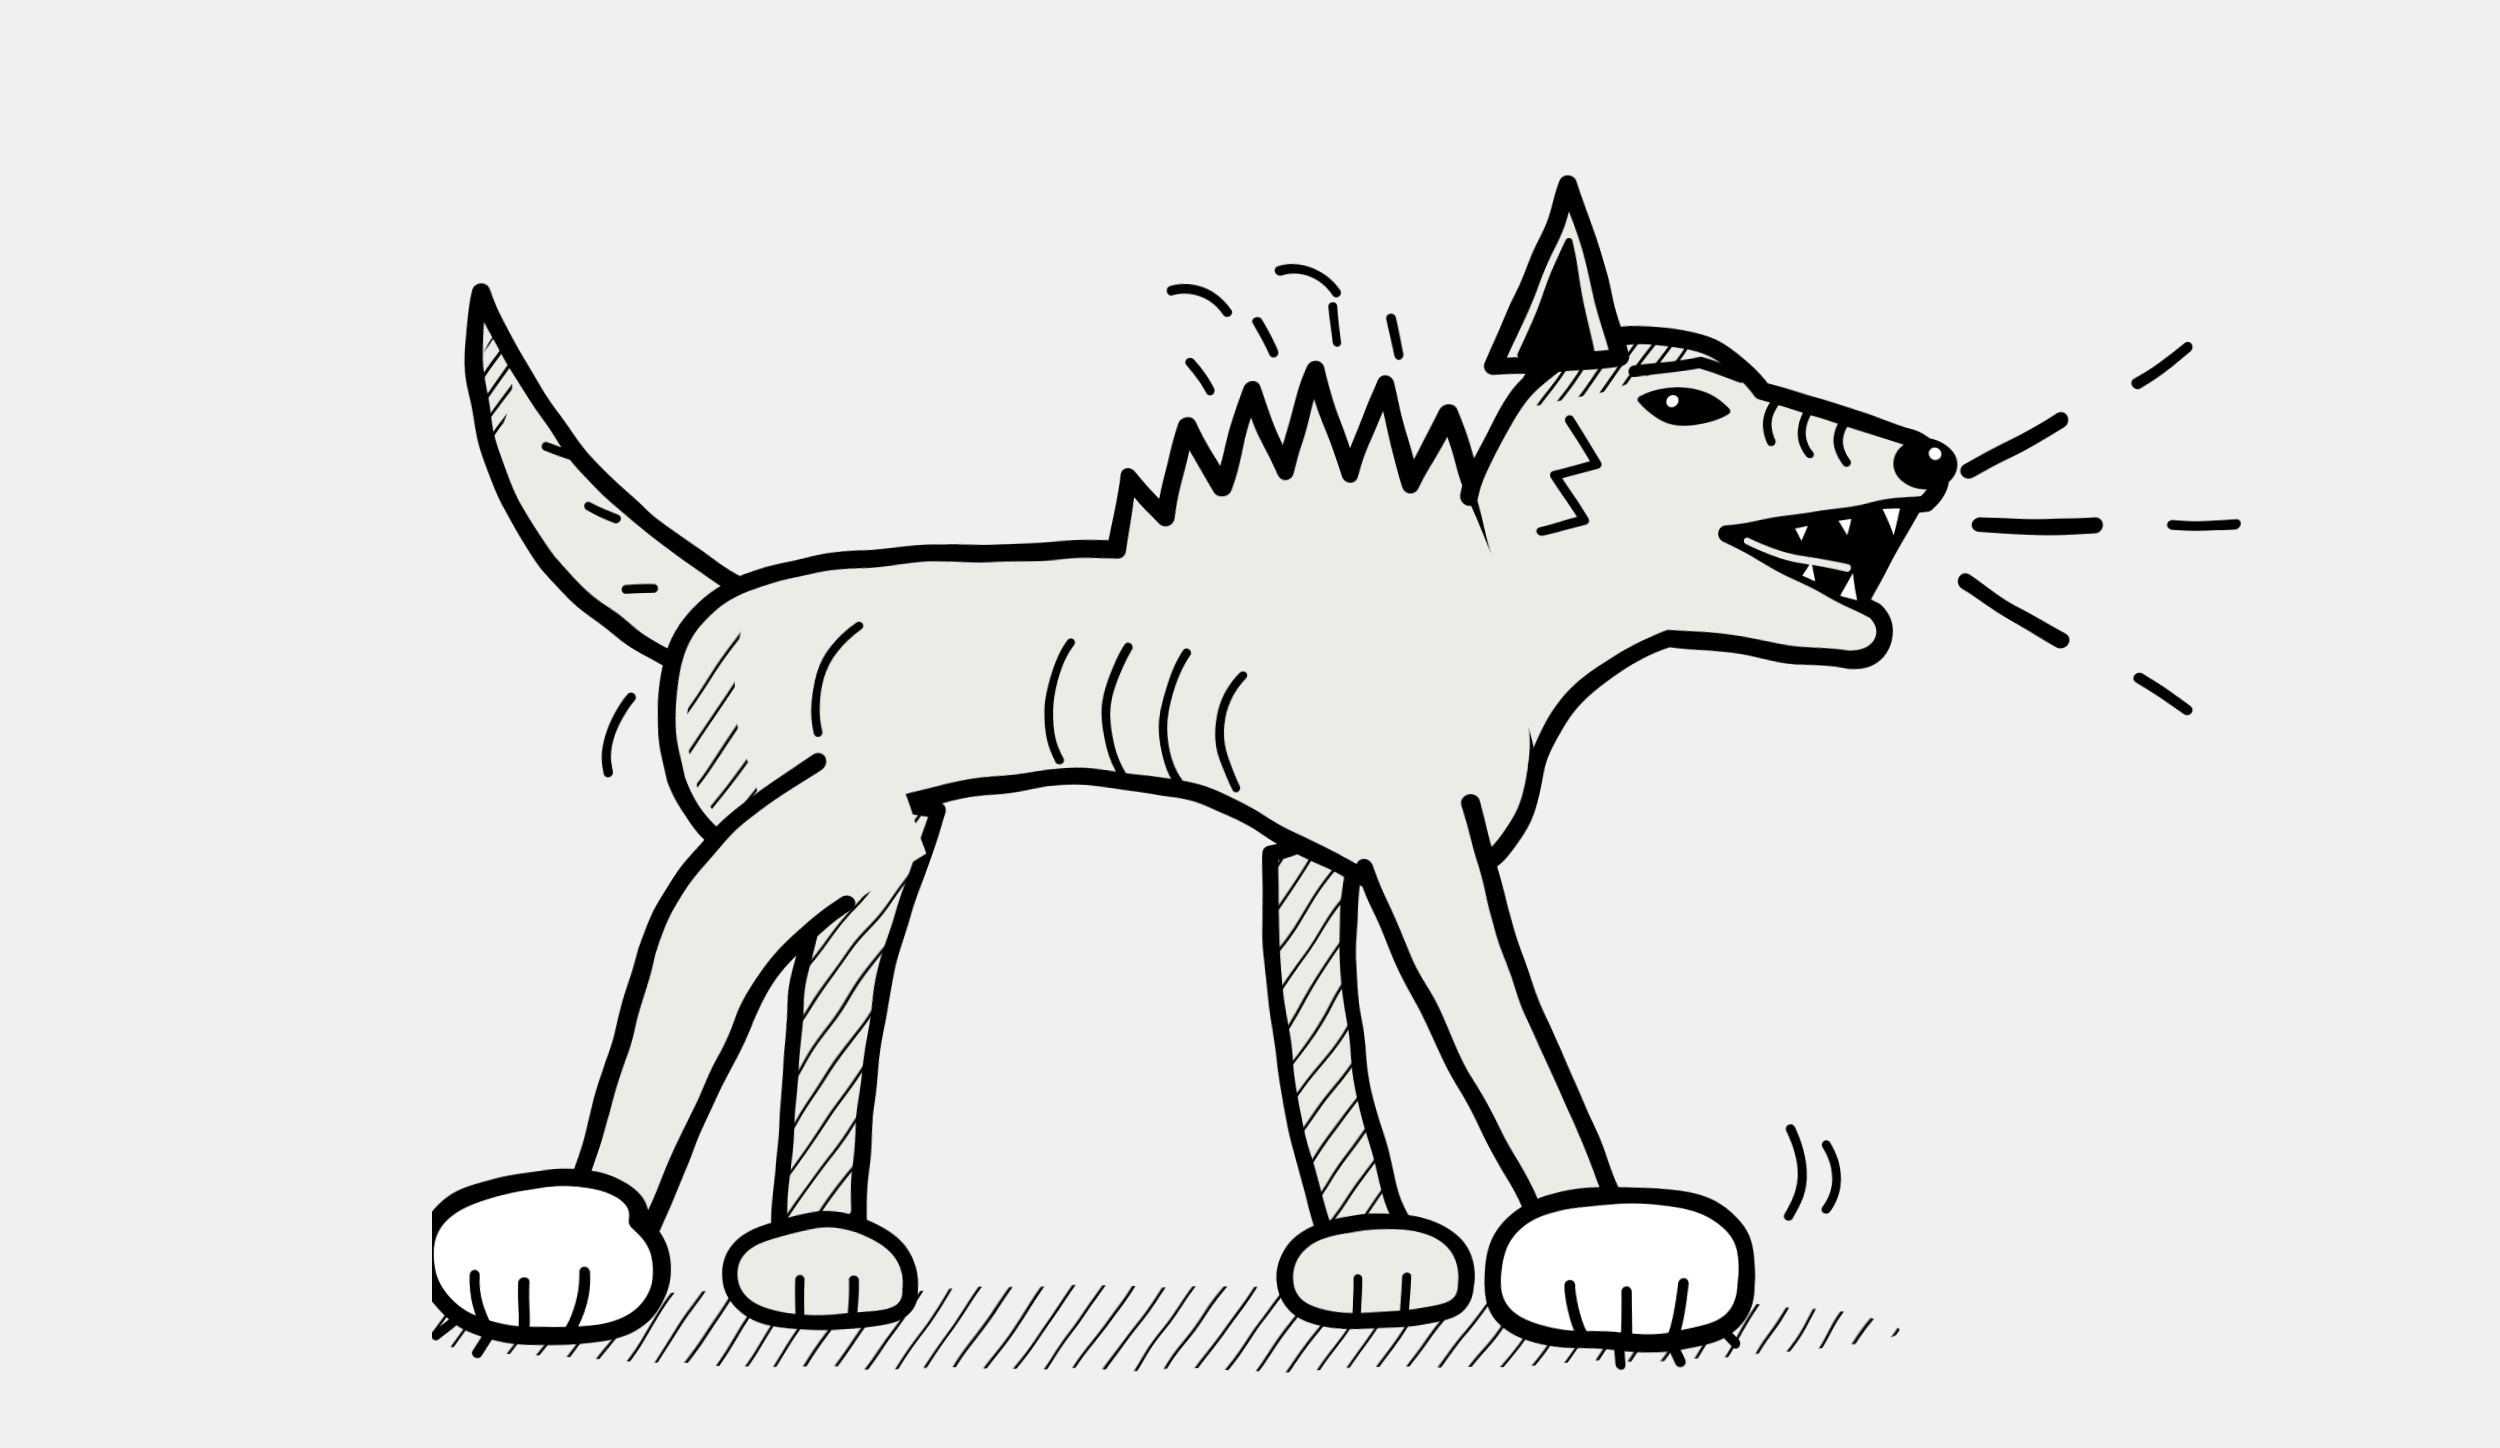
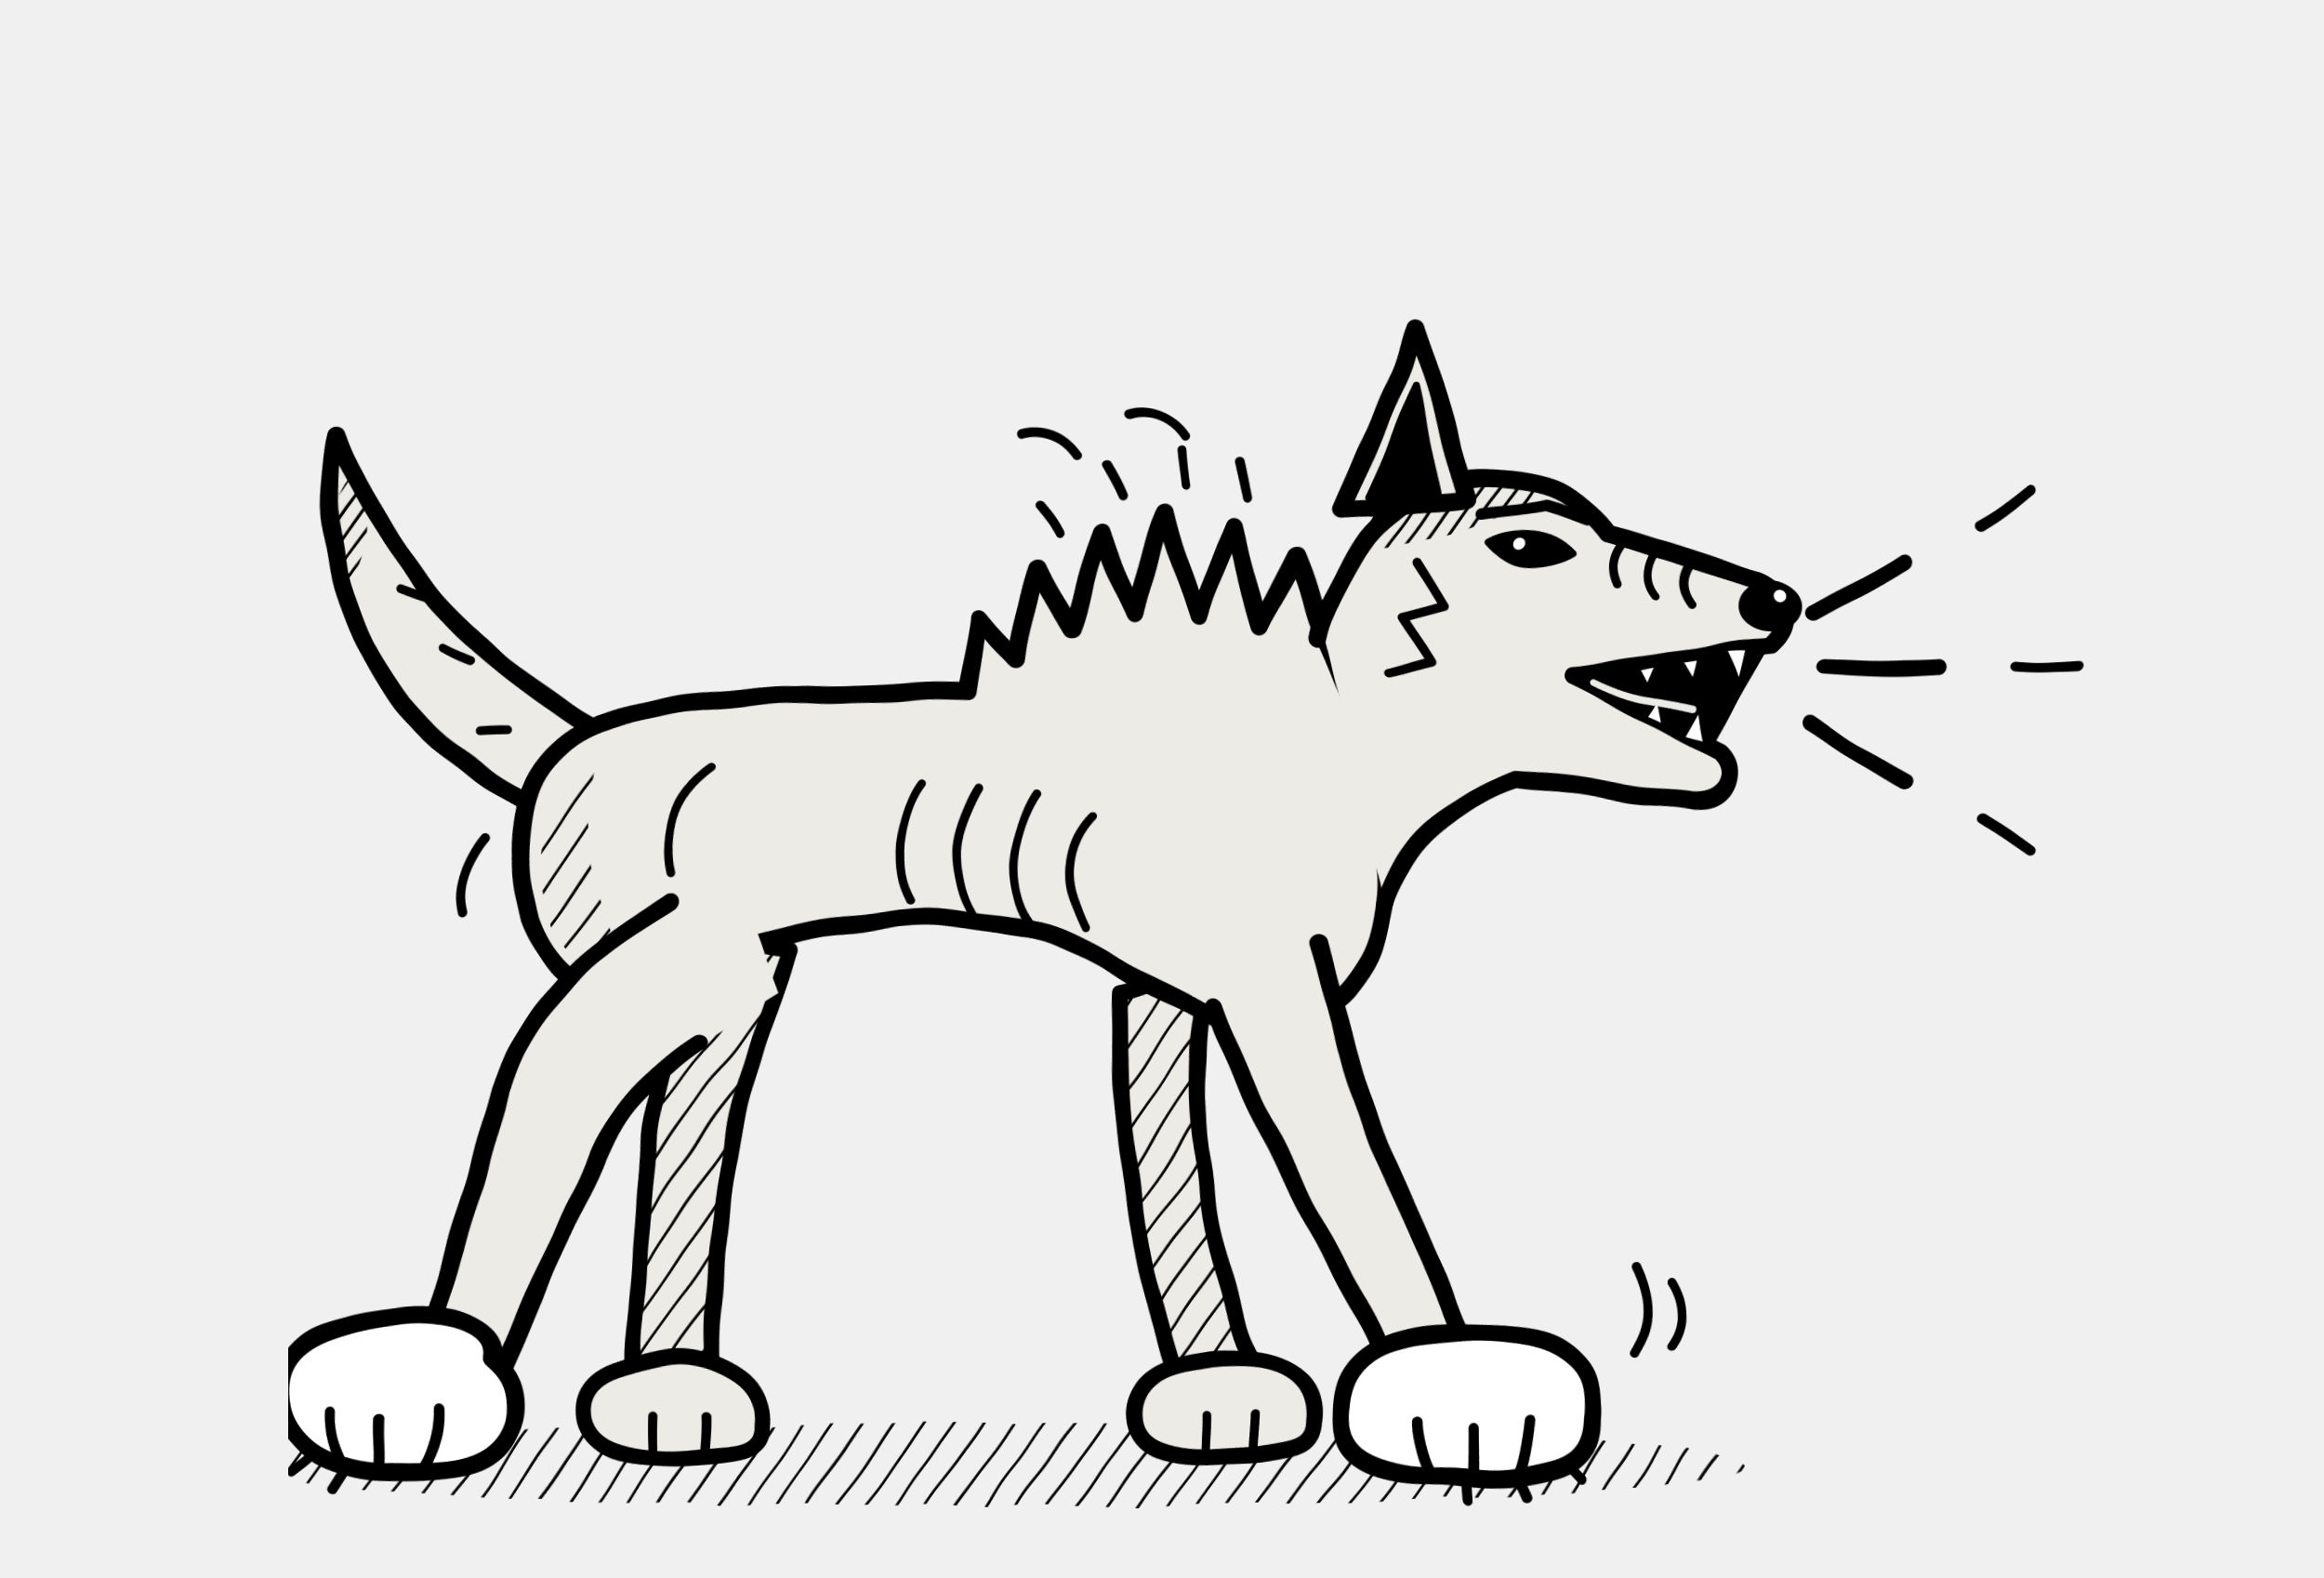
- <svg xmlns="http://www.w3.org/2000/svg" width="190" height="110" viewBox="200 318 190 110">
+ <svg xmlns="http://www.w3.org/2000/svg" width="112" height="76" viewBox="196 350 112 76">
  <defs>
    <filter id="ink" filterUnits="userSpaceOnUse" x="-60" y="-60" width="520" height="980">
      <feTurbulence type="fractalNoise" baseFrequency="0.035" numOctaves="2" seed="7" result="n" />
      <feDisplacementMap in="SourceGraphic" in2="n" scale="3.2" xChannelSelector="R" yChannelSelector="G" />
    </filter>
    <pattern id="hatch" width="7" height="7" patternUnits="userSpaceOnUse" patternTransform="rotate(-35)">
      <line x1="0" y1="0" x2="0" y2="7" stroke="#000000" stroke-width="1.5" />
    </pattern>
    <pattern id="hatchDense" width="4" height="4" patternUnits="userSpaceOnUse" patternTransform="rotate(-35)">
      <line x1="0" y1="0" x2="0" y2="4" stroke="#000000" stroke-width="1.7" />
    </pattern>
    <pattern id="hatchNight" width="3" height="3" patternUnits="userSpaceOnUse" patternTransform="rotate(-35)">
      <line x1="0" y1="0" x2="0" y2="3" stroke="#000000" stroke-width="1.9" />
    </pattern>
    <pattern id="water" width="9" height="5" patternUnits="userSpaceOnUse">
      <line x1="0" y1="2.5" x2="5" y2="2.5" stroke="#000000" stroke-width="1.3" />
    </pattern>
  </defs>
-   <g transform="translate(376 318) scale(-0.27 0.27)">
+   <g transform="translate(300 357) scale(-0.17 0.17)">
    <g filter="url(#ink)" stroke="#000000" stroke-linecap="round" stroke-linejoin="round" transform="translate(70 0)">
      <ellipse cx="262" cy="374" rx="214" ry="12" fill="url(#hatch)" stroke="none" />
      <path d="M368 168C404 150 432 118 446 82C452 104 446 136 428 158C414 174 396 184 382 190Z" fill="#EDEBE6" stroke-width="5" />
      <path d="M440 92C448 98 450 112 444 128C438 118 436 104 440 92Z" fill="url(#hatchDense)" stroke="none" />
      <path d="M408 146l8-4M420 128l8-2M398 166l8 0" fill="none" stroke-width="2.4" />
      <path d="M200 234C206 278 198 318 186 346L208 350C218 320 226 280 224 240Z" fill="#EDEBE6" stroke-width="4.5" />
      <path d="M200 234C206 278 198 318 186 346L208 350C218 320 226 280 224 240Z" fill="url(#hatch)" stroke="none" />
      <path d="M170 362C168 348 182 342 198 344C214 346 222 352 220 362C218 370 208 372 194 372C178 372 170 370 170 362Z" fill="#EDEBE6" stroke-width="4.5" />
      <path d="M186 360V371M200 360V372" fill="none" stroke-width="2.6" />
      <path d="M318 228C332 262 340 302 340 346L362 350C362 300 354 256 344 226Z" fill="#EDEBE6" stroke-width="4.5" />
      <path d="M318 228C332 262 340 302 340 346L362 350C362 300 354 256 344 226Z" fill="url(#hatch)" stroke="none" />
      <path d="M326 362C324 348 338 342 354 344C370 346 378 352 376 362C374 370 364 372 350 372C334 372 326 370 326 362Z" fill="#EDEBE6" stroke-width="4.5" />
      <path d="M342 360V371M356 360V372" fill="none" stroke-width="2.6" />
      <path d="M166 140L174 116L184 136L192 108L202 134L212 104L220 132L230 110L238 138L248 120L254 146L264 134L268 154C302 156 340 154 372 164C392 172 398 196 392 220C386 236 372 244 356 242C330 222 290 214 250 222C226 228 206 248 186 250C166 250 152 236 150 216C148 196 154 170 166 140Z" fill="#EDEBE6" stroke-width="5" />
      <path d="M372 172C388 182 392 204 386 222C380 232 370 238 360 238C374 220 378 196 372 172Z" fill="url(#hatch)" stroke="none" />
      <path d="M232 190C240 200 240 212 234 222M248 184C256 196 256 210 250 220M264 182C272 194 272 208 266 218M280 182C288 192 288 204 284 214" fill="none" stroke-width="2.4" />
      <path d="M340 176C350 184 354 196 352 206" fill="none" stroke-width="2.4" />
      <path d="M188 100l2-10M206 96l1-10M224 100l4-9M242 110l5-8" fill="none" stroke-width="2.6" />
      <path d="M168 140C160 110 140 92 116 94C102 95 92 102 86 110L46 122C36 124 32 134 40 142L96 150L54 172C48 178 52 186 62 186L112 180C130 186 146 200 150 216L166 140Z" fill="#EDEBE6" stroke="none" />
      <path d="M168 140C160 110 140 92 116 94C102 95 92 102 86 110L46 122C36 124 32 134 40 142L96 150L54 172C48 178 52 186 62 186L112 180C130 186 146 200 150 216" fill="none" stroke-width="5" />
      <path d="M150 100C136 94 118 92 104 98C116 106 136 112 158 116Z" fill="url(#hatchDense)" stroke="none" />
      <path d="M42 143L95 150L57 170Z" fill="#000000" stroke-width="2" />
      <path d="M46 143L53 143L49 154Z M60 145L66 146L62 153Z M72 147L78 148L75 154Z" fill="#FFFFFF" stroke-width="1.6" />
      <path d="M58 170L65 168L60 159Z M70 165L76 162L72 156Z" fill="#FFFFFF" stroke-width="1.6" />
      <path d="M62 160C72 158 82 156 90 152" fill="none" stroke="#EDEBE6" stroke-width="2" />
      <ellipse cx="40" cy="130" rx="8" ry="6.5" fill="#000000" stroke-width="2" />
      <circle cx="37" cy="127" r="1.8" fill="#FFFFFF" stroke="none" />
      <path d="M62 118C65 122 65 126 62 130M72 115C75 119 75 124 72 128M82 113C85 117 85 121 83 125" fill="none" stroke-width="2.4" />
      <path d="M96 116C102 110 112 108 120 112C114 120 104 122 96 116Z" fill="#000000" stroke-width="2" />
      <circle cx="111" cy="113" r="1.8" fill="#FFFFFF" stroke="none" />
      <path d="M92 106L104 102L122 104" fill="none" stroke-width="3.2" />
      <path d="M140 118L132 130L144 134L136 146L148 150" fill="none" stroke-width="2.6" />
      <path d="M126 100L140 52L162 104Z" fill="#EDEBE6" stroke-width="5" />
      <path d="M134 98L141 68L154 100Z" fill="#000000" stroke-width="2" />
      <path d="M168 226C160 268 140 308 124 342L146 350C162 316 184 280 198 244Z" fill="#EDEBE6" stroke="none" />
      <path d="M168 226C160 268 140 308 124 342M146 350C162 316 184 280 198 244" fill="none" stroke-width="5" />
      <path d="M90 362C88 342 106 334 130 336C152 338 164 348 162 362C160 374 146 378 124 378C102 378 90 374 90 362Z" fill="#FFFFFF" stroke-width="5" />
      <path d="M108 362C108 368 110 374 112 377M124 364V378M140 362C140 368 138 374 136 377" fill="none" stroke-width="3" />
      <path d="M98 374l-4 4M112 378l-2 5M126 379v5" fill="none" stroke-width="2.8" />
      <path d="M334 206C362 218 390 240 400 268C406 290 412 318 422 340L400 348C390 326 380 302 372 286C360 264 338 250 322 240Z" fill="#EDEBE6" stroke="none" />
      <path d="M352 214C372 226 392 244 400 268C406 290 412 318 422 340M400 348C390 326 380 302 372 286C364 272 354 262 344 254" fill="none" stroke-width="5" />
      <path d="M402 344C400 334 414 330 432 332C452 334 464 342 462 356C460 370 446 376 426 376C406 376 396 370 396 360C396 352 398 348 402 344Z" fill="#FFFFFF" stroke-width="5" />
      <path d="M418 358C418 366 420 372 422 375M434 360V376M448 358C448 364 446 370 444 374" fill="none" stroke-width="3" />
      <path d="M454 372l5 4M444 376l3 5" fill="none" stroke-width="2.8" />
      <path d="M28 132L2 118M24 148L-8 148M28 164L2 180" fill="none" stroke-width="4.5" />
      <path d="M-20 108L-34 98M-30 148L-48 148M-20 190L-34 200" fill="none" stroke-width="3" />
      <path d="M206 82C210 76 216 74 222 76M236 88C240 82 246 80 252 82" fill="none" stroke-width="2.6" />
      <path d="M78 318C74 326 74 334 78 342M68 322C64 328 64 334 68 340" fill="none" stroke-width="2.6" />
      <path d="M474 330C480 336 482 344 480 352M484 326C490 334 492 344 490 354" fill="none" stroke-width="2.6" />
      <path d="M404 196C410 202 412 210 410 218" fill="none" stroke-width="2.6" />
    </g>
  </g>
</svg>
